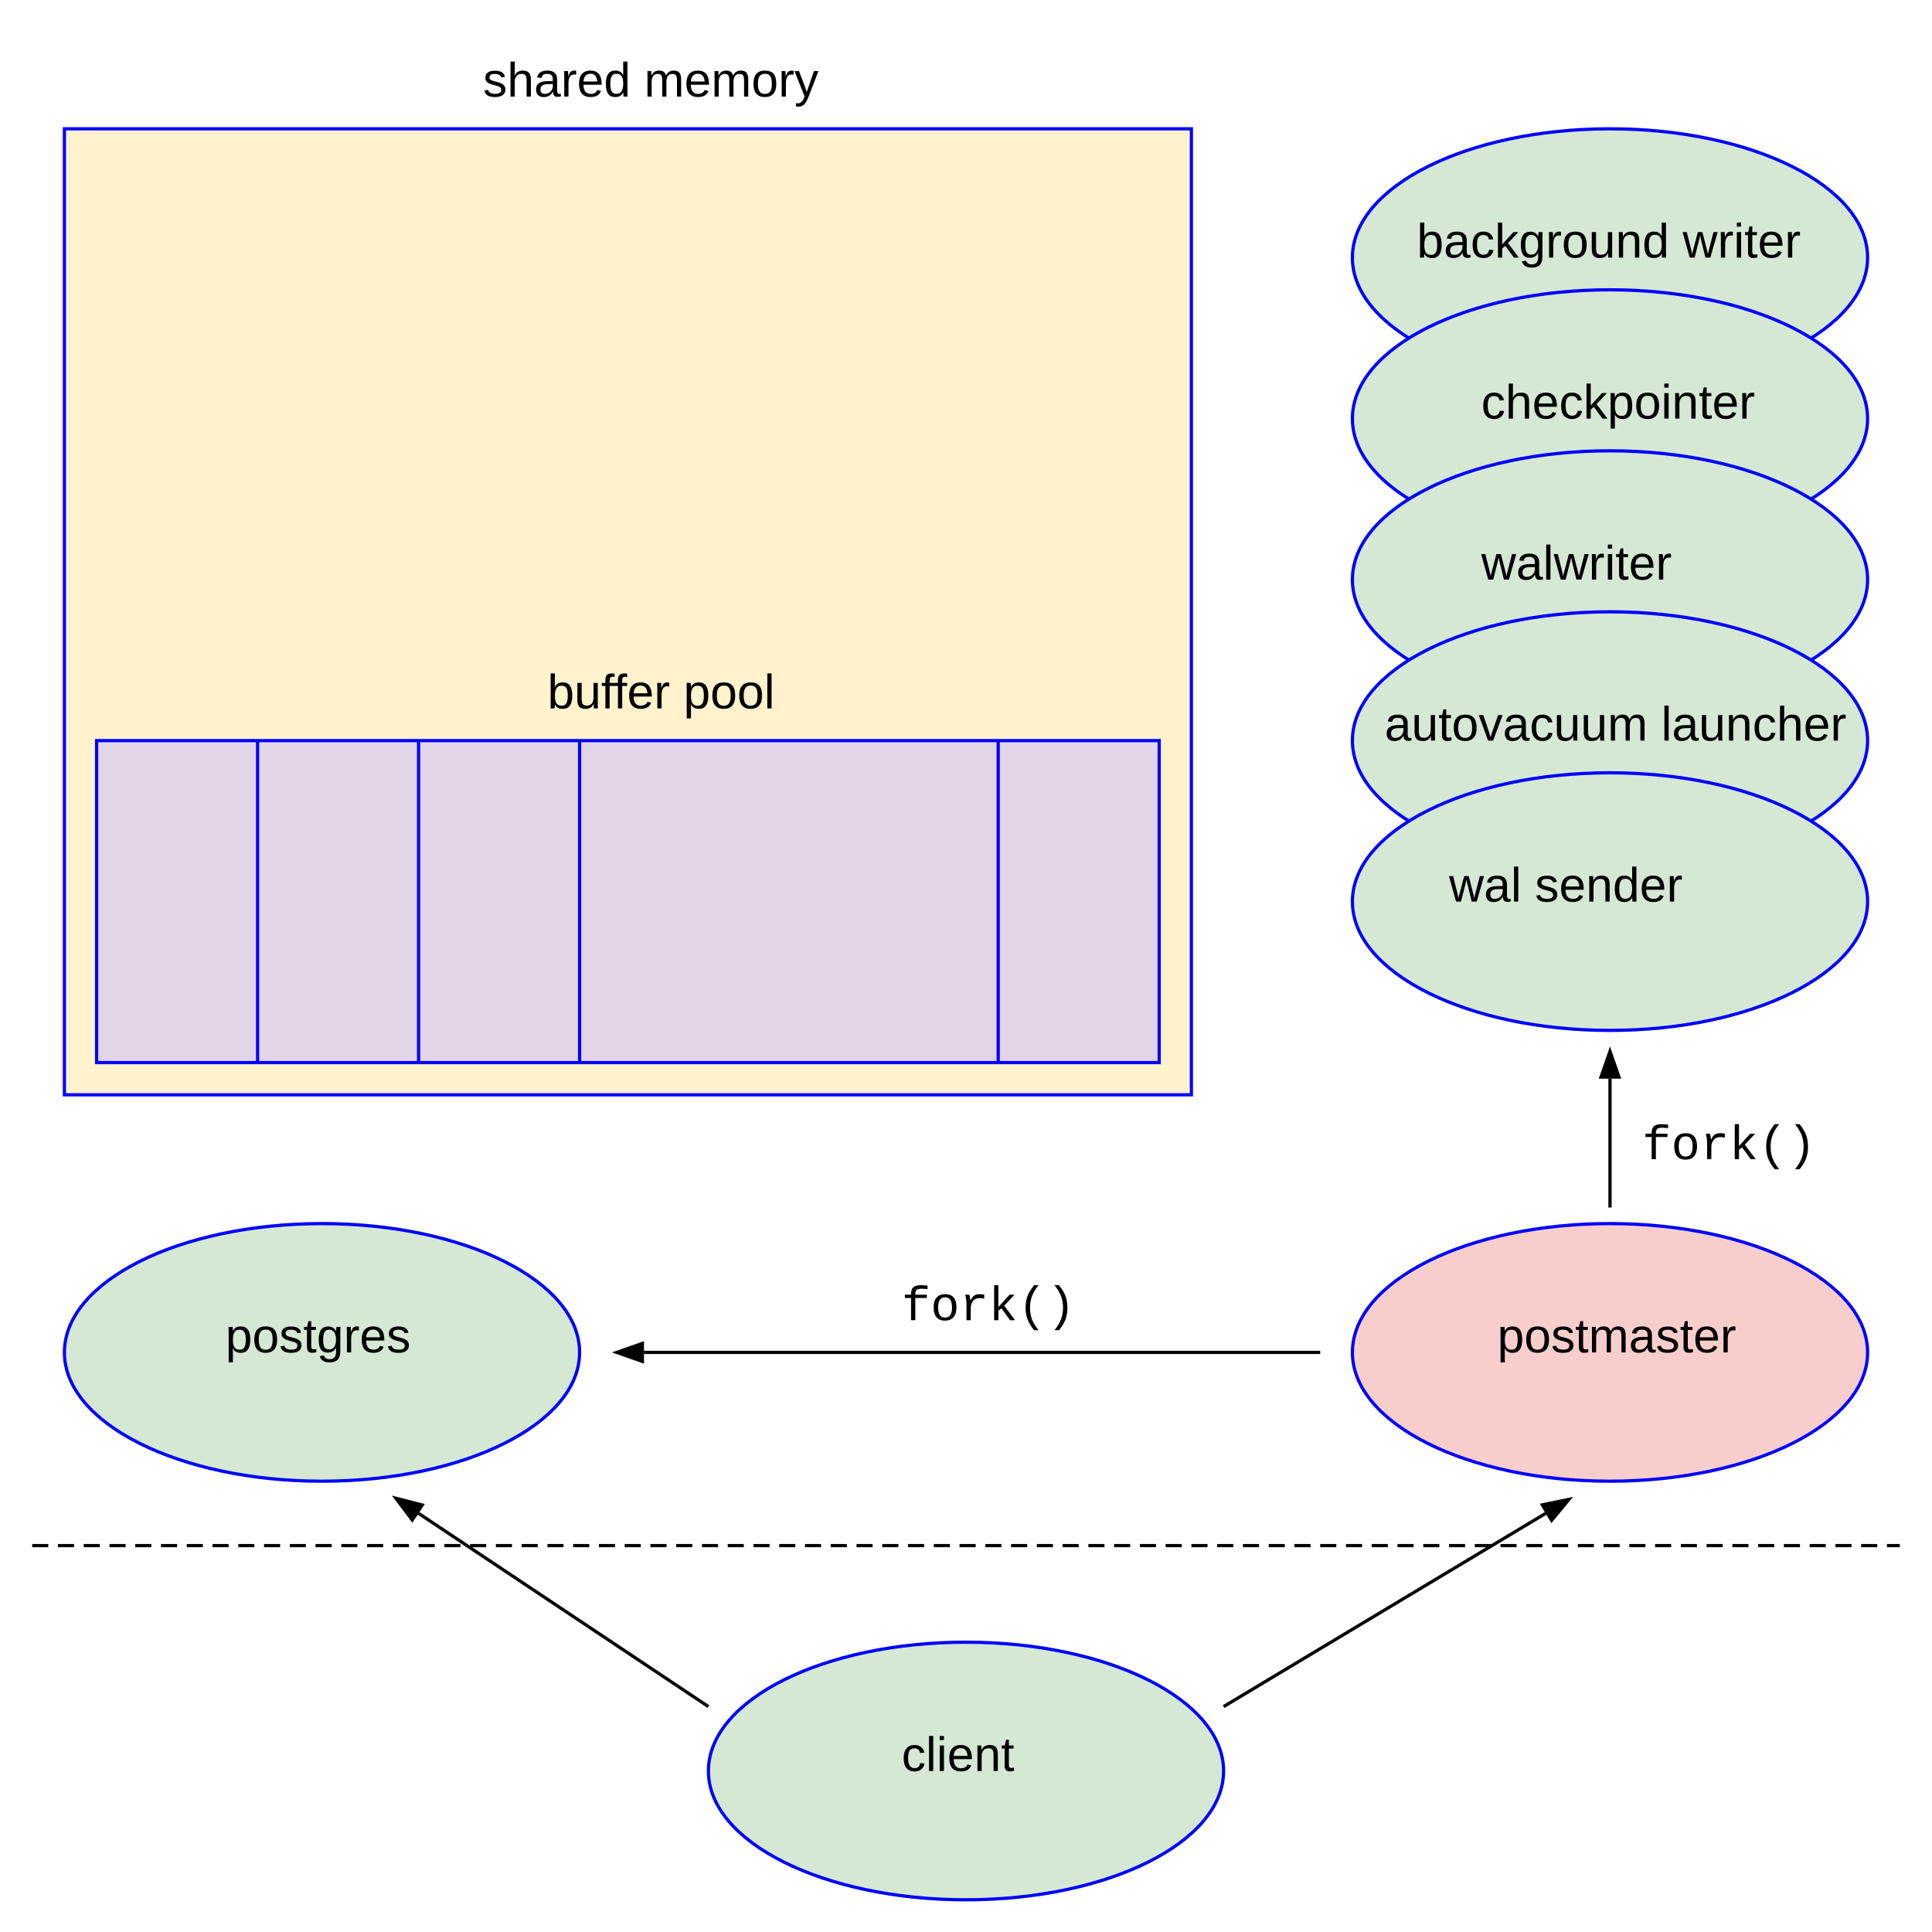
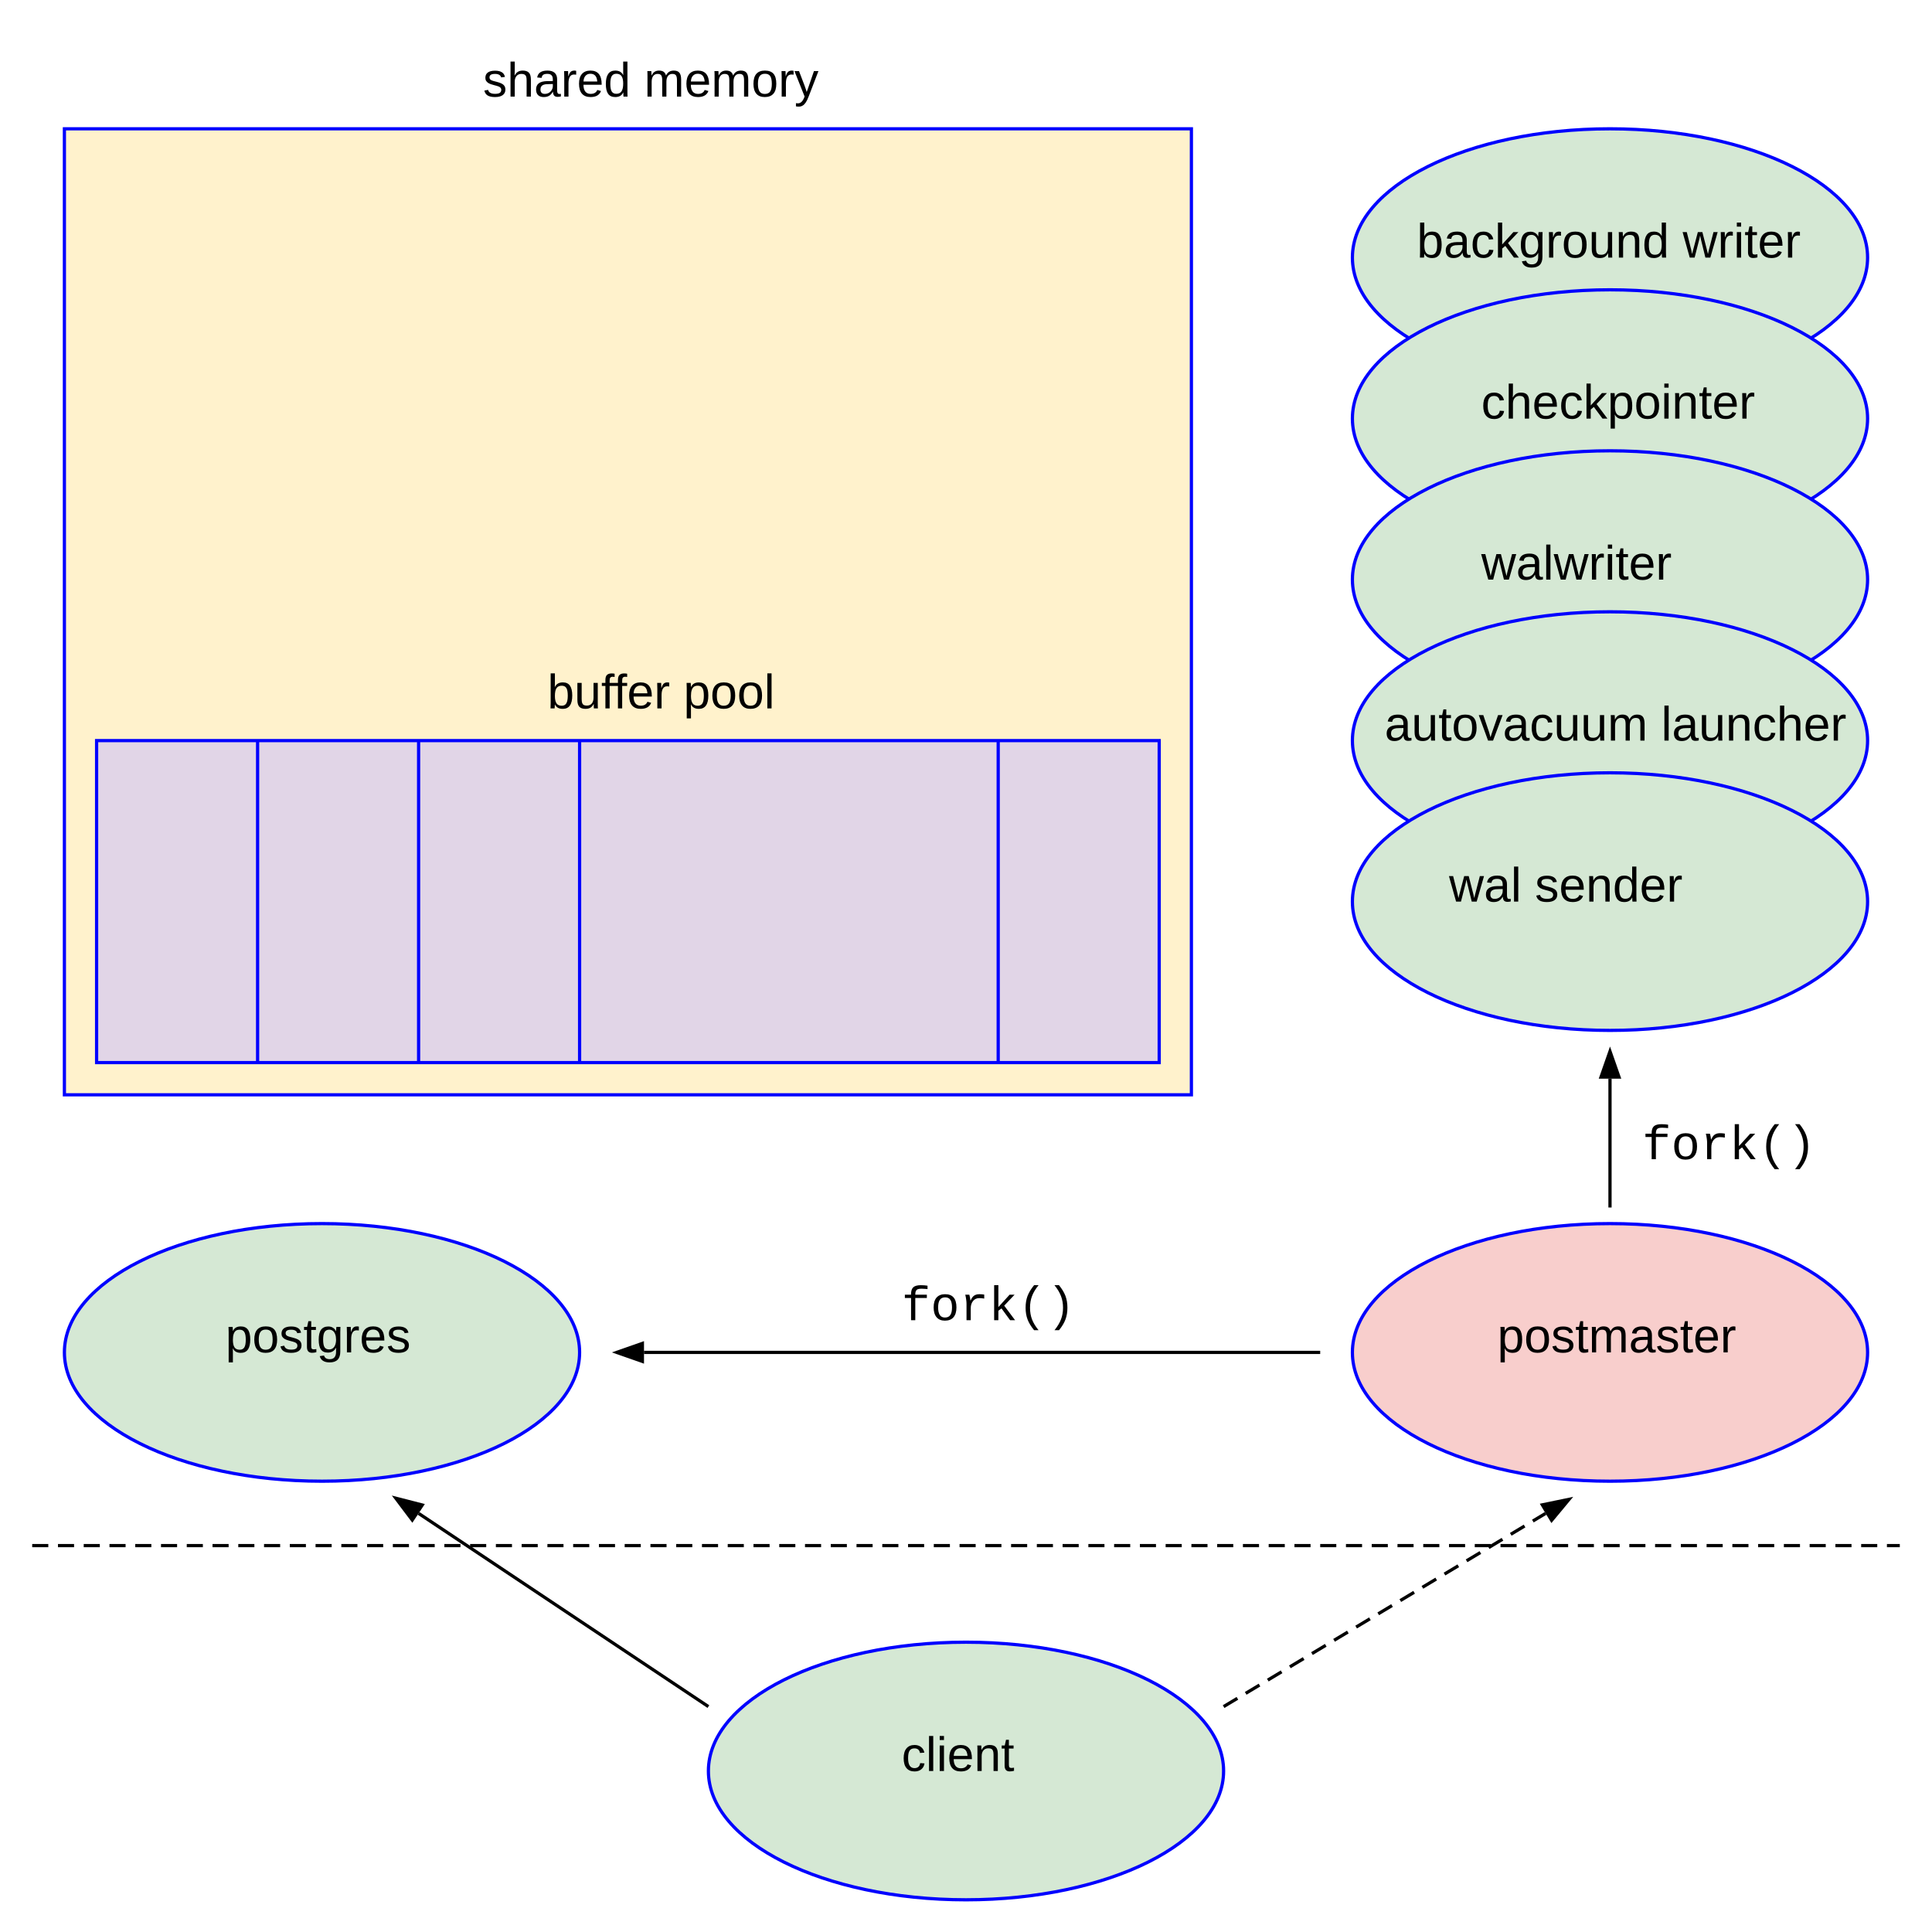
<svg xmlns="http://www.w3.org/2000/svg" version="1.1" width="600" height="600">
  <defs>
    <marker id="arrowhead" markerWidth="10" markerHeight="7" refX="0" refY="3.5" orient="auto">
      <polygon points="0 0, 10 3.5, 0 7" />
    </marker>
  </defs>
  <ellipse cx="500" cy="80" rx="80" ry="40" style="fill:rgb(213,232,212);stroke:#0000FF;stroke-width:1" />
  <text x="440" y="80" style="font-size:15px;font-family:'Arial'">
background writer
</text>
  <ellipse cx="500" cy="130" rx="80" ry="40" style="fill:rgb(213,232,212);stroke:#0000FF;stroke-width:1" />
  <text x="460" y="130" style="font-size:15px;font-family:'Arial'">
checkpointer
</text>
  <ellipse cx="500" cy="180" rx="80" ry="40" style="fill:rgb(213,232,212);stroke:#0000FF;stroke-width:1" />
  <text x="460" y="180" style="font-size:15px;font-family:'Arial'">
walwriter
</text>
  <ellipse cx="500" cy="230" rx="80" ry="40" style="fill:rgb(213,232,212);stroke:#0000FF;stroke-width:1" />
  <text x="430" y="230" style="font-size:15px;font-family:'Arial'">
autovacuum launcher
</text>
  <ellipse cx="500" cy="280" rx="80" ry="40" style="fill:rgb(213,232,212);stroke:#0000FF;stroke-width:1" />
  <text x="450" y="280" style="font-size:15px;font-family:'Arial'">
wal sender
</text>
  <rect x="20" y="40" width="350" height="300" style="fill:rgb(255,242,204);stroke:#0000FF;stroke-width:1" />
  <text x="150" y="30" style="font-size:15px;font-family:'Arial'">
shared memory
</text>
  <ellipse cx="100" cy="420" rx="80" ry="40" style="fill:rgb(213,232,212);stroke:#0000FF;stroke-width:1" />
  <text x="70" y="420" style="font-size:15px;font-family:'Arial'">
postgres
</text>
  <ellipse cx="500" cy="420" rx="80" ry="40" style="fill:rgb(248,206,204);stroke:#0000FF;stroke-width:1" />
  <text x="465" y="420" style="font-size:15px;font-family:'Arial'">
postmaster
</text>
  <line x1="500" y1="375" x2="500" y2="335" stroke="#000" stroke-width="1" marker-end="url(#arrowhead)" />
  <text x="510" y="360" style="font-size:15px;font-family:'Courier New'">
fork()
</text>
  <line x1="410" y1="420" x2="200" y2="420" stroke="#000" stroke-width="1" marker-end="url(#arrowhead)" />
  <text x="280" y="410" style="font-size:15px;font-family:'Courier New'">
fork()
</text>
  <line x1="10" y1="480" x2="590" y2="480" stroke="#000000" stroke-dasharray="5,3" stroke-width="1" />
  <ellipse cx="300" cy="550" rx="80" ry="40" style="fill:rgb(213,232,212);stroke:#0000FF;stroke-width:1" />
  <text x="280" y="550" style="font-size:15px;font-family:'Arial'">
client
</text>
-   <line x1="380" y1="530" x2="480" y2="470" stroke="#000" stroke-width="1" marker-end="url(#arrowhead)" />
+   <line x1="380" y1="530" x2="480" y2="470" stroke="#000" stroke-dasharray="5,3" stroke-width="1" marker-end="url(#arrowhead)" />
  <line x1="220" y1="530" x2="130" y2="470" stroke="#000" stroke-width="1" marker-end="url(#arrowhead)" />
  <text x="170" y="220" style="font-size:15px;font-family:'Arial'">
buffer pool
</text>
  <rect x="30" y="230" width="330" height="100" style="fill:rgb(225,213,231);stroke:#0000FF;stroke-width:1" />
  <line x1="80" y1="230" x2="80" y2="330" stroke="#0000FF" stroke-width="1" />
  <line x1="130" y1="230" x2="130" y2="330" stroke="#0000FF" stroke-width="1" />
  <line x1="180" y1="230" x2="180" y2="330" stroke="#0000FF" stroke-width="1" />
  <line x1="310" y1="230" x2="310" y2="330" stroke="#0000FF" stroke-width="1" />
</svg>
